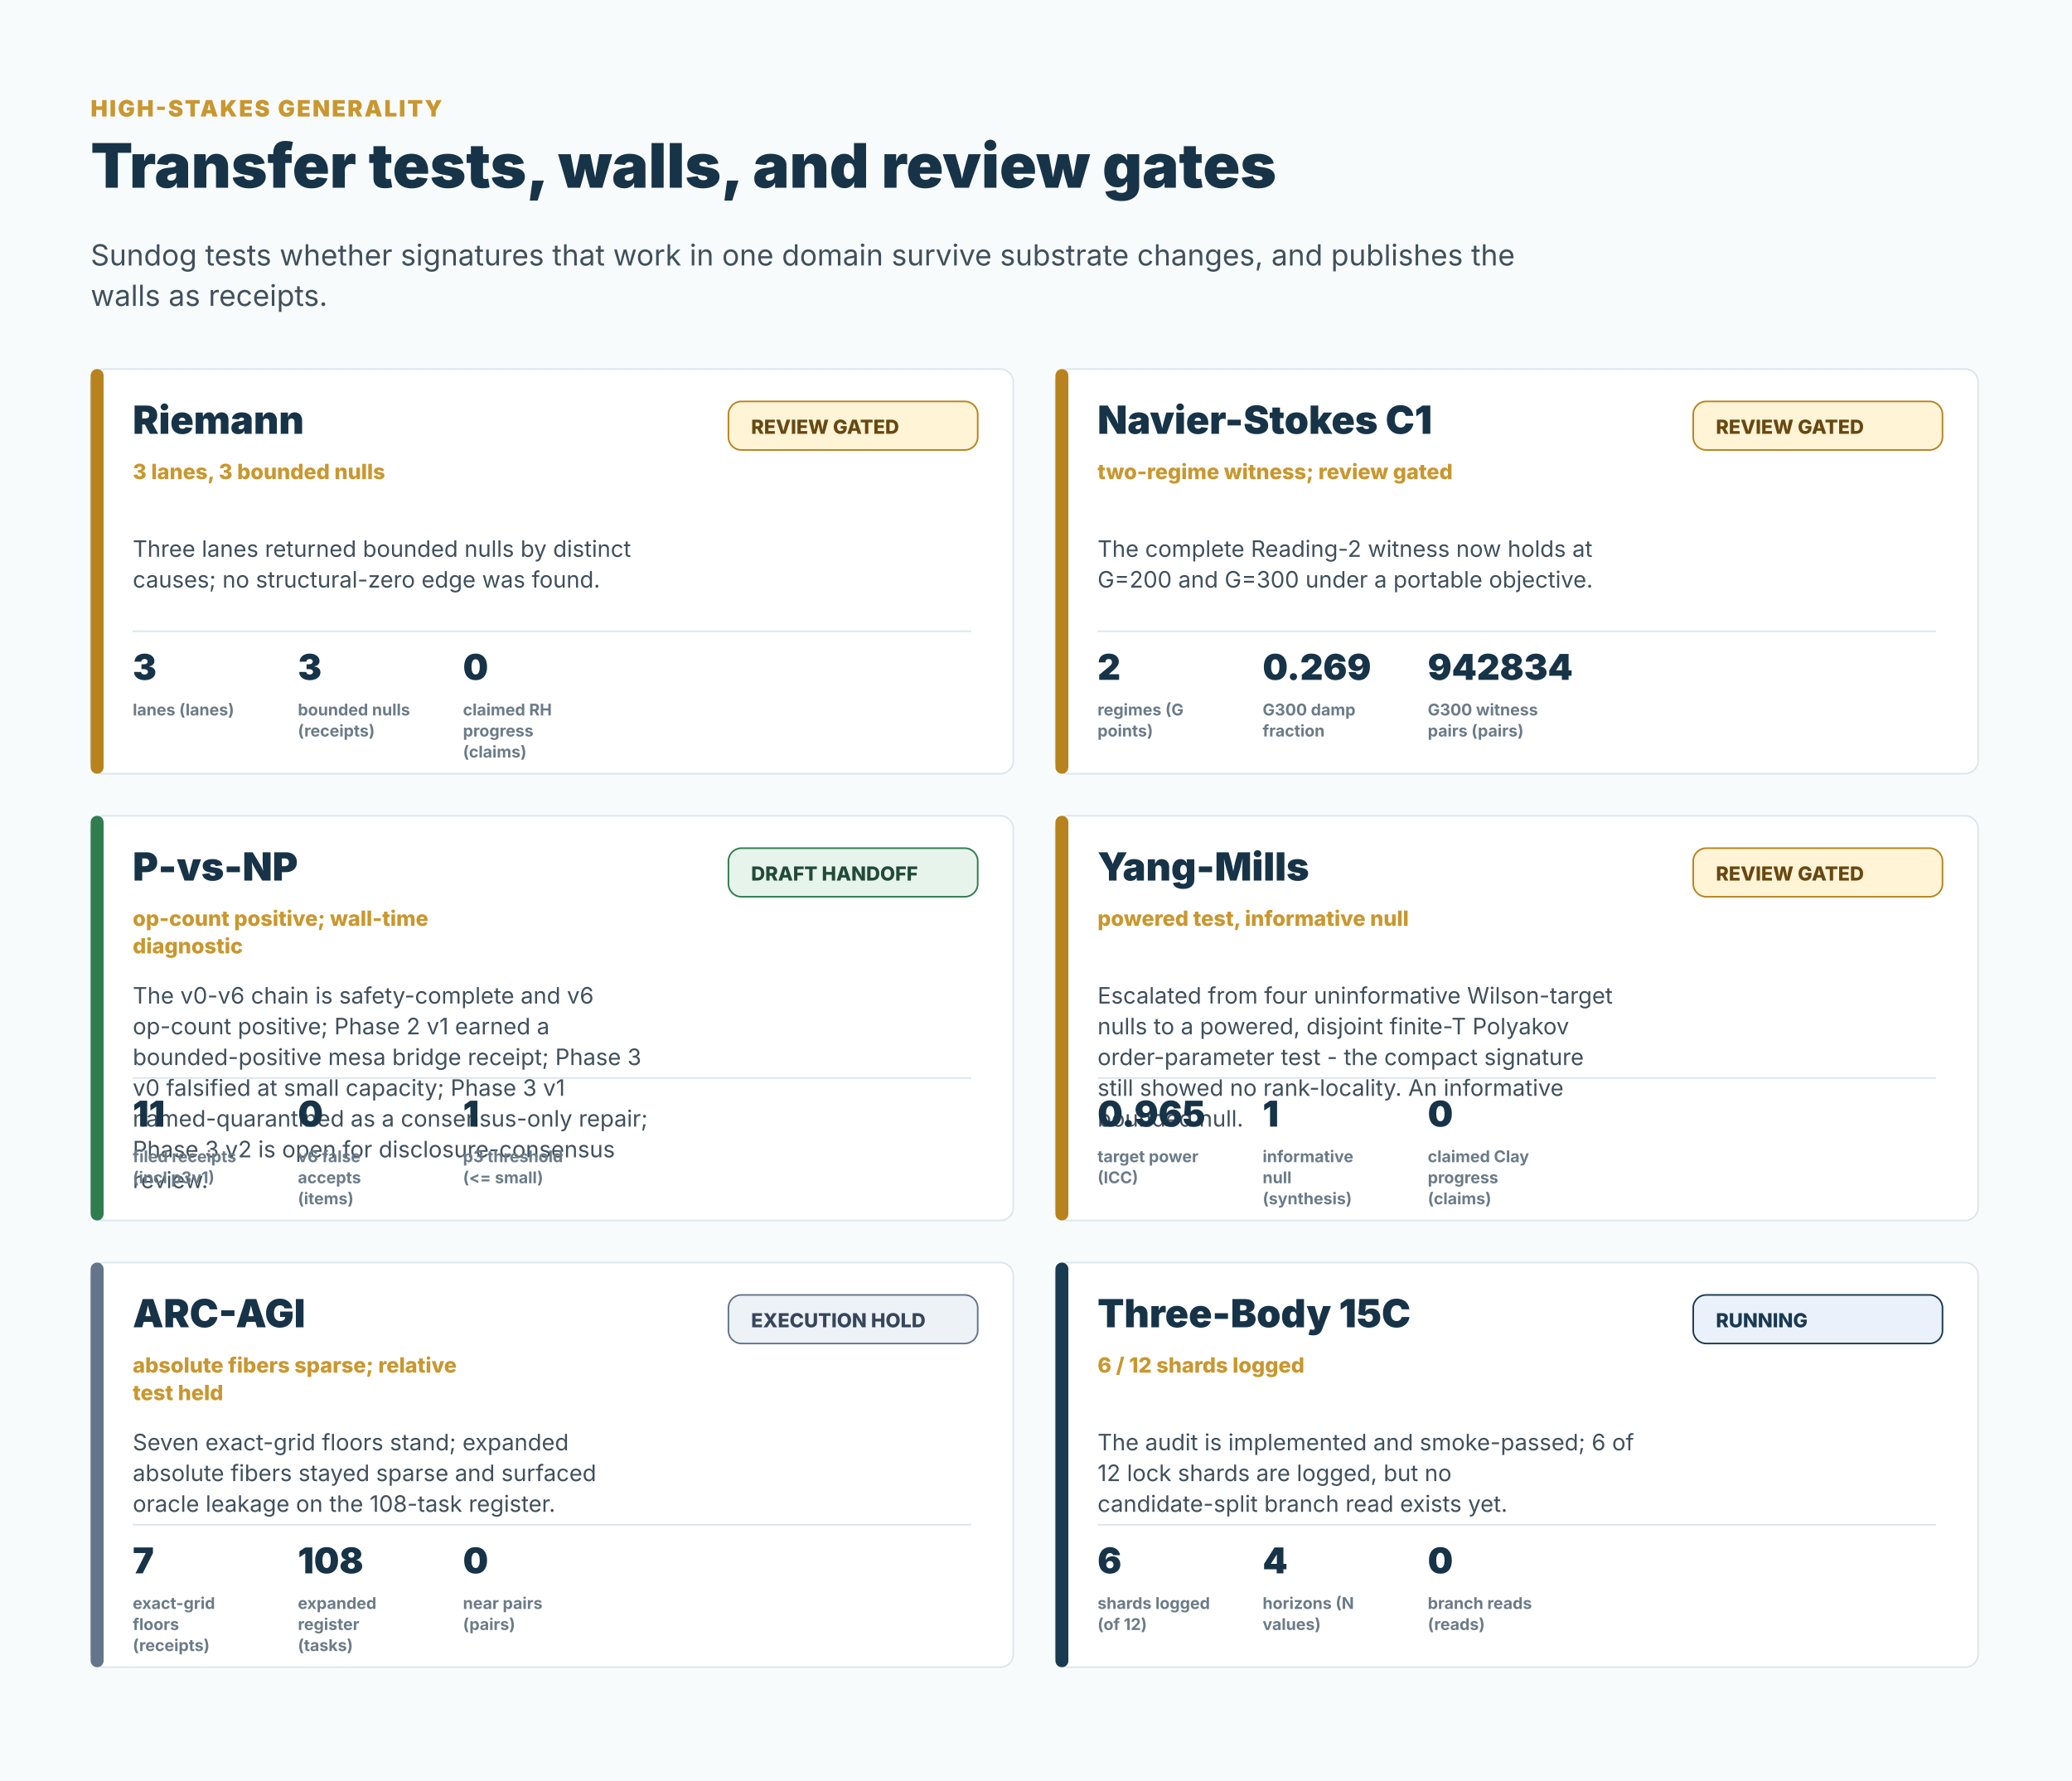
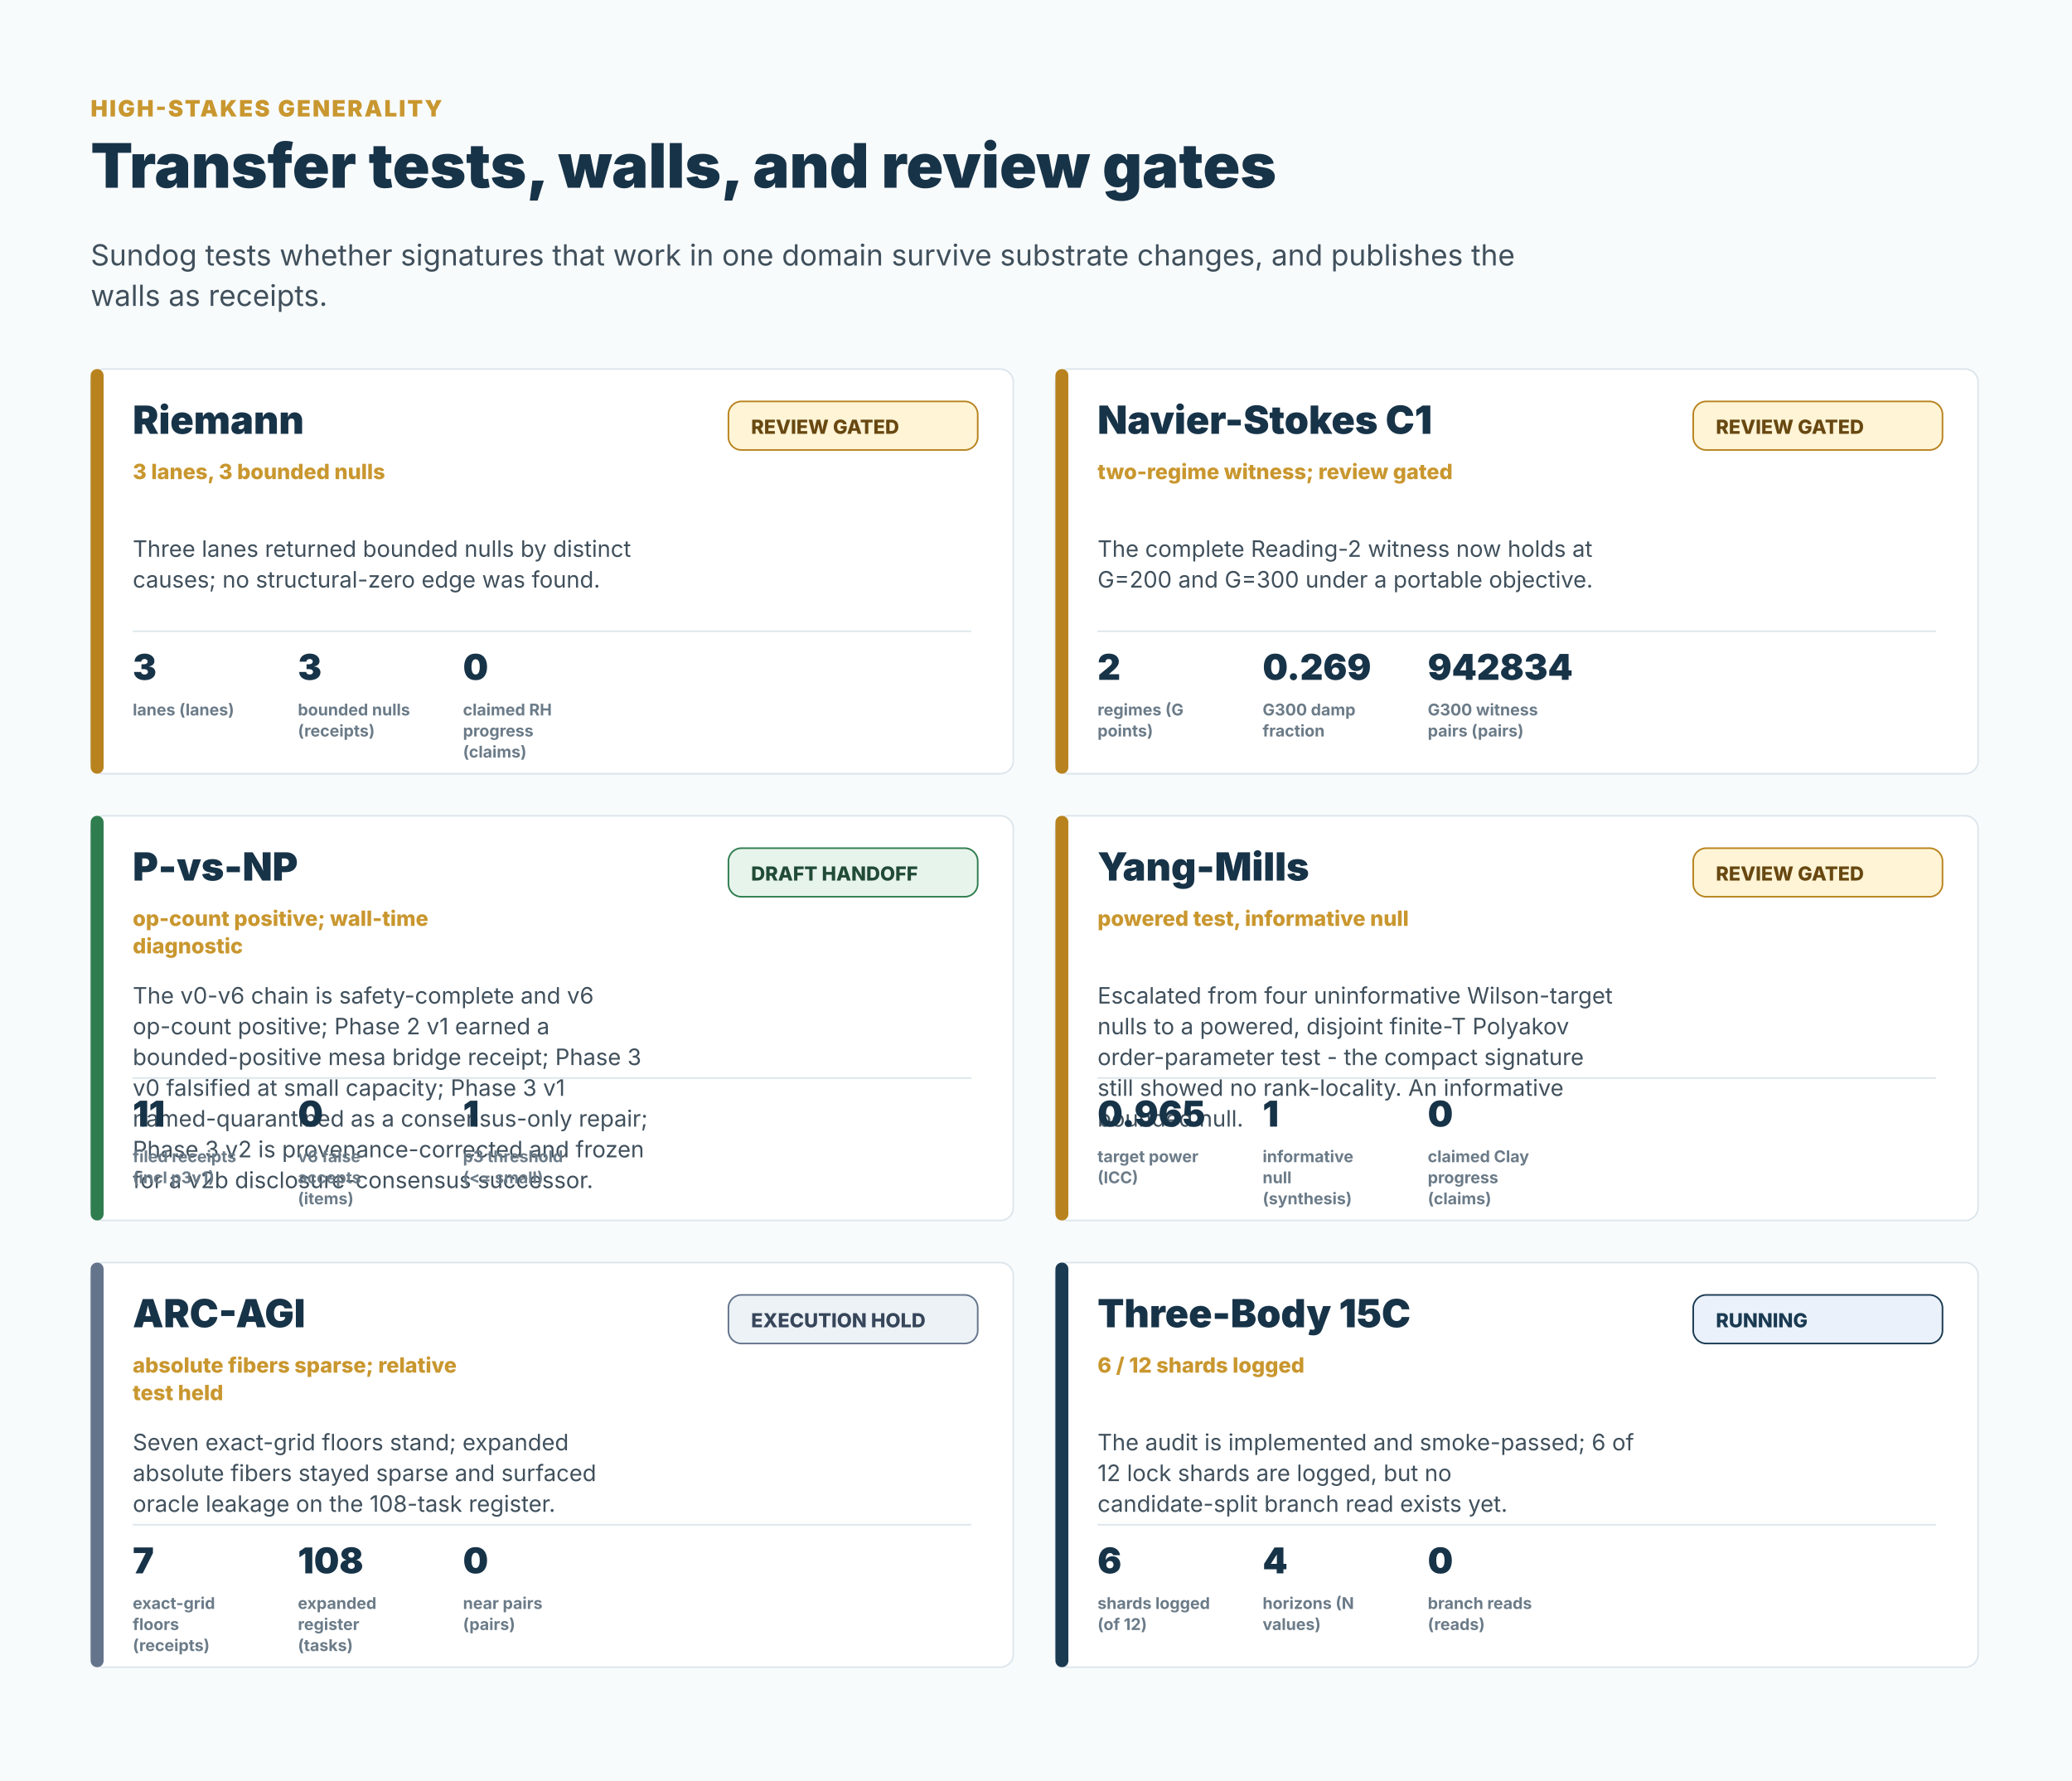
<svg xmlns="http://www.w3.org/2000/svg" viewBox="0 0 1280 1100" width="1280" height="1100" role="img" aria-labelledby="title desc">
  <rect width="1280" height="1100" fill="#F8FBFC" />
  <text x="56" y="72" fill="#C9972F" font-family="system-ui, -apple-system, BlinkMacSystemFont, 'Segoe UI', sans-serif" font-size="14" font-weight="850" letter-spacing="0.08em">HIGH-STAKES GENERALITY</text>
  <text x="56" y="116" fill="#173348" font-family="system-ui, -apple-system, BlinkMacSystemFont, 'Segoe UI', sans-serif" font-size="38" font-weight="850" text-anchor="start" letter-spacing="0">
    <tspan x="56" dy="0">Transfer tests, walls, and review gates</tspan>
  </text>
  <text x="56" y="164" fill="#40505C" font-family="system-ui, -apple-system, BlinkMacSystemFont, 'Segoe UI', sans-serif" font-size="18" font-weight="400" text-anchor="start" letter-spacing="0">
    <tspan x="56" dy="0">Sundog tests whether signatures that work in one domain survive substrate changes, and publishes the</tspan>
    <tspan x="56" dy="25">walls as receipts.</tspan>
  </text>
  <g class="generality-card" data-project="riemann">
    <rect x="56" y="228" width="570" height="250" rx="8" fill="#FFFFFF" stroke="#DCE6EC" stroke-width="1" />
    <rect x="56" y="228" width="8" height="250" rx="4" fill="#B8831E" />
    <g>
      <rect x="450" y="248" width="154" height="30" rx="8" fill="#FFF4D6" stroke="#B8831E" stroke-width="1" />
      <text x="464" y="268" fill="#684811" font-family="system-ui, -apple-system, BlinkMacSystemFont, 'Segoe UI', sans-serif" font-size="12" font-weight="800" letter-spacing="0">REVIEW GATED</text>
    </g>
    <text x="82" y="268" fill="#173348" font-family="system-ui, -apple-system, BlinkMacSystemFont, 'Segoe UI', sans-serif" font-size="24" font-weight="850" letter-spacing="0">Riemann</text>
    <text x="82" y="296" fill="#C9972F" font-family="system-ui, -apple-system, BlinkMacSystemFont, 'Segoe UI', sans-serif" font-size="13" font-weight="800" text-anchor="start" letter-spacing="0">
      <tspan x="82" dy="0">3 lanes, 3 bounded nulls</tspan>
    </text>
    <text x="82" y="344" fill="#40505C" font-family="system-ui, -apple-system, BlinkMacSystemFont, 'Segoe UI', sans-serif" font-size="14" font-weight="400" text-anchor="start" letter-spacing="0">
      <tspan x="82" dy="0">Three lanes returned bounded nulls by distinct</tspan>
      <tspan x="82" dy="19">causes; no structural-zero edge was found.</tspan>
    </text>
    <line x1="82" y1="390" x2="600" y2="390" stroke="#DCE6EC" stroke-width="1" />
    <g>
      <text x="82" y="420" fill="#173348" font-family="system-ui, -apple-system, BlinkMacSystemFont, 'Segoe UI', sans-serif" font-size="22" font-weight="850" letter-spacing="0">3</text>
      <text x="82" y="442" fill="#6B7B88" font-family="system-ui, -apple-system, BlinkMacSystemFont, 'Segoe UI', sans-serif" font-size="10" font-weight="700" text-anchor="start" letter-spacing="0">
        <tspan x="82" dy="0">lanes (lanes)</tspan>
      </text>
    </g>
    <g>
      <text x="184" y="420" fill="#173348" font-family="system-ui, -apple-system, BlinkMacSystemFont, 'Segoe UI', sans-serif" font-size="22" font-weight="850" letter-spacing="0">3</text>
      <text x="184" y="442" fill="#6B7B88" font-family="system-ui, -apple-system, BlinkMacSystemFont, 'Segoe UI', sans-serif" font-size="10" font-weight="700" text-anchor="start" letter-spacing="0">
        <tspan x="184" dy="0">bounded nulls</tspan>
        <tspan x="184" dy="13">(receipts)</tspan>
      </text>
    </g>
    <g>
      <text x="286" y="420" fill="#173348" font-family="system-ui, -apple-system, BlinkMacSystemFont, 'Segoe UI', sans-serif" font-size="22" font-weight="850" letter-spacing="0">0</text>
      <text x="286" y="442" fill="#6B7B88" font-family="system-ui, -apple-system, BlinkMacSystemFont, 'Segoe UI', sans-serif" font-size="10" font-weight="700" text-anchor="start" letter-spacing="0">
        <tspan x="286" dy="0">claimed RH</tspan>
        <tspan x="286" dy="13">progress</tspan>
        <tspan x="286" dy="13">(claims)</tspan>
      </text>
    </g>
  </g>
  <g class="generality-card" data-project="navier_stokes_c1">
    <rect x="652" y="228" width="570" height="250" rx="8" fill="#FFFFFF" stroke="#DCE6EC" stroke-width="1" />
    <rect x="652" y="228" width="8" height="250" rx="4" fill="#B8831E" />
    <g>
      <rect x="1046" y="248" width="154" height="30" rx="8" fill="#FFF4D6" stroke="#B8831E" stroke-width="1" />
      <text x="1060" y="268" fill="#684811" font-family="system-ui, -apple-system, BlinkMacSystemFont, 'Segoe UI', sans-serif" font-size="12" font-weight="800" letter-spacing="0">REVIEW GATED</text>
    </g>
    <text x="678" y="268" fill="#173348" font-family="system-ui, -apple-system, BlinkMacSystemFont, 'Segoe UI', sans-serif" font-size="24" font-weight="850" letter-spacing="0">Navier-Stokes C1</text>
    <text x="678" y="296" fill="#C9972F" font-family="system-ui, -apple-system, BlinkMacSystemFont, 'Segoe UI', sans-serif" font-size="13" font-weight="800" text-anchor="start" letter-spacing="0">
      <tspan x="678" dy="0">two-regime witness; review gated</tspan>
    </text>
    <text x="678" y="344" fill="#40505C" font-family="system-ui, -apple-system, BlinkMacSystemFont, 'Segoe UI', sans-serif" font-size="14" font-weight="400" text-anchor="start" letter-spacing="0">
      <tspan x="678" dy="0">The complete Reading-2 witness now holds at</tspan>
      <tspan x="678" dy="19">G=200 and G=300 under a portable objective.</tspan>
    </text>
    <line x1="678" y1="390" x2="1196" y2="390" stroke="#DCE6EC" stroke-width="1" />
    <g>
      <text x="678" y="420" fill="#173348" font-family="system-ui, -apple-system, BlinkMacSystemFont, 'Segoe UI', sans-serif" font-size="22" font-weight="850" letter-spacing="0">2</text>
      <text x="678" y="442" fill="#6B7B88" font-family="system-ui, -apple-system, BlinkMacSystemFont, 'Segoe UI', sans-serif" font-size="10" font-weight="700" text-anchor="start" letter-spacing="0">
        <tspan x="678" dy="0">regimes (G</tspan>
        <tspan x="678" dy="13">points)</tspan>
      </text>
    </g>
    <g>
      <text x="780" y="420" fill="#173348" font-family="system-ui, -apple-system, BlinkMacSystemFont, 'Segoe UI', sans-serif" font-size="22" font-weight="850" letter-spacing="0">0.269</text>
      <text x="780" y="442" fill="#6B7B88" font-family="system-ui, -apple-system, BlinkMacSystemFont, 'Segoe UI', sans-serif" font-size="10" font-weight="700" text-anchor="start" letter-spacing="0">
        <tspan x="780" dy="0">G300 damp</tspan>
        <tspan x="780" dy="13">fraction</tspan>
      </text>
    </g>
    <g>
      <text x="882" y="420" fill="#173348" font-family="system-ui, -apple-system, BlinkMacSystemFont, 'Segoe UI', sans-serif" font-size="22" font-weight="850" letter-spacing="0">942834</text>
      <text x="882" y="442" fill="#6B7B88" font-family="system-ui, -apple-system, BlinkMacSystemFont, 'Segoe UI', sans-serif" font-size="10" font-weight="700" text-anchor="start" letter-spacing="0">
        <tspan x="882" dy="0">G300 witness</tspan>
        <tspan x="882" dy="13">pairs (pairs)</tspan>
      </text>
    </g>
  </g>
  <g class="generality-card" data-project="pvnp">
    <rect x="56" y="504" width="570" height="250" rx="8" fill="#FFFFFF" stroke="#DCE6EC" stroke-width="1" />
    <rect x="56" y="504" width="8" height="250" rx="4" fill="#2F7D4F" />
    <g>
      <rect x="450" y="524" width="154" height="30" rx="8" fill="#E7F4EC" stroke="#2F7D4F" stroke-width="1" />
      <text x="464" y="544" fill="#214B36" font-family="system-ui, -apple-system, BlinkMacSystemFont, 'Segoe UI', sans-serif" font-size="12" font-weight="800" letter-spacing="0">DRAFT HANDOFF</text>
    </g>
    <text x="82" y="544" fill="#173348" font-family="system-ui, -apple-system, BlinkMacSystemFont, 'Segoe UI', sans-serif" font-size="24" font-weight="850" letter-spacing="0">P-vs-NP</text>
    <text x="82" y="572" fill="#C9972F" font-family="system-ui, -apple-system, BlinkMacSystemFont, 'Segoe UI', sans-serif" font-size="13" font-weight="800" text-anchor="start" letter-spacing="0">
      <tspan x="82" dy="0">op-count positive; wall-time</tspan>
      <tspan x="82" dy="17">diagnostic</tspan>
    </text>
    <text x="82" y="620" fill="#40505C" font-family="system-ui, -apple-system, BlinkMacSystemFont, 'Segoe UI', sans-serif" font-size="14" font-weight="400" text-anchor="start" letter-spacing="0">
      <tspan x="82" dy="0">The v0-v6 chain is safety-complete and v6</tspan>
      <tspan x="82" dy="19">op-count positive; Phase 2 v1 earned a</tspan>
      <tspan x="82" dy="19">bounded-positive mesa bridge receipt; Phase 3</tspan>
      <tspan x="82" dy="19">v0 falsified at small capacity; Phase 3 v1</tspan>
      <tspan x="82" dy="19">named-quarantined as a consensus-only repair;</tspan>
-       <tspan x="82" dy="19">Phase 3 v2 is open for disclosure-consensus</tspan>
-       <tspan x="82" dy="19">review.</tspan>
+       <tspan x="82" dy="19">Phase 3 v2 is provenance-corrected and frozen</tspan>
+       <tspan x="82" dy="19">for a v2b disclosure-consensus successor.</tspan>
    </text>
    <line x1="82" y1="666" x2="600" y2="666" stroke="#DCE6EC" stroke-width="1" />
    <g>
      <text x="82" y="696" fill="#173348" font-family="system-ui, -apple-system, BlinkMacSystemFont, 'Segoe UI', sans-serif" font-size="22" font-weight="850" letter-spacing="0">11</text>
      <text x="82" y="718" fill="#6B7B88" font-family="system-ui, -apple-system, BlinkMacSystemFont, 'Segoe UI', sans-serif" font-size="10" font-weight="700" text-anchor="start" letter-spacing="0">
        <tspan x="82" dy="0">filed receipts</tspan>
        <tspan x="82" dy="13">(incl p3v1)</tspan>
      </text>
    </g>
    <g>
      <text x="184" y="696" fill="#173348" font-family="system-ui, -apple-system, BlinkMacSystemFont, 'Segoe UI', sans-serif" font-size="22" font-weight="850" letter-spacing="0">0</text>
      <text x="184" y="718" fill="#6B7B88" font-family="system-ui, -apple-system, BlinkMacSystemFont, 'Segoe UI', sans-serif" font-size="10" font-weight="700" text-anchor="start" letter-spacing="0">
        <tspan x="184" dy="0">v6 false</tspan>
        <tspan x="184" dy="13">accepts</tspan>
        <tspan x="184" dy="13">(items)</tspan>
      </text>
    </g>
    <g>
      <text x="286" y="696" fill="#173348" font-family="system-ui, -apple-system, BlinkMacSystemFont, 'Segoe UI', sans-serif" font-size="22" font-weight="850" letter-spacing="0">1</text>
      <text x="286" y="718" fill="#6B7B88" font-family="system-ui, -apple-system, BlinkMacSystemFont, 'Segoe UI', sans-serif" font-size="10" font-weight="700" text-anchor="start" letter-spacing="0">
        <tspan x="286" dy="0">p3 threshold</tspan>
        <tspan x="286" dy="13">(&lt;= small)</tspan>
      </text>
    </g>
  </g>
  <g class="generality-card" data-project="yang_mills">
    <rect x="652" y="504" width="570" height="250" rx="8" fill="#FFFFFF" stroke="#DCE6EC" stroke-width="1" />
    <rect x="652" y="504" width="8" height="250" rx="4" fill="#B8831E" />
    <g>
      <rect x="1046" y="524" width="154" height="30" rx="8" fill="#FFF4D6" stroke="#B8831E" stroke-width="1" />
      <text x="1060" y="544" fill="#684811" font-family="system-ui, -apple-system, BlinkMacSystemFont, 'Segoe UI', sans-serif" font-size="12" font-weight="800" letter-spacing="0">REVIEW GATED</text>
    </g>
    <text x="678" y="544" fill="#173348" font-family="system-ui, -apple-system, BlinkMacSystemFont, 'Segoe UI', sans-serif" font-size="24" font-weight="850" letter-spacing="0">Yang-Mills</text>
    <text x="678" y="572" fill="#C9972F" font-family="system-ui, -apple-system, BlinkMacSystemFont, 'Segoe UI', sans-serif" font-size="13" font-weight="800" text-anchor="start" letter-spacing="0">
      <tspan x="678" dy="0">powered test, informative null</tspan>
    </text>
    <text x="678" y="620" fill="#40505C" font-family="system-ui, -apple-system, BlinkMacSystemFont, 'Segoe UI', sans-serif" font-size="14" font-weight="400" text-anchor="start" letter-spacing="0">
      <tspan x="678" dy="0">Escalated from four uninformative Wilson-target</tspan>
      <tspan x="678" dy="19">nulls to a powered, disjoint finite-T Polyakov</tspan>
      <tspan x="678" dy="19">order-parameter test - the compact signature</tspan>
      <tspan x="678" dy="19">still showed no rank-locality. An informative</tspan>
      <tspan x="678" dy="19">bounded null.</tspan>
    </text>
    <line x1="678" y1="666" x2="1196" y2="666" stroke="#DCE6EC" stroke-width="1" />
    <g>
      <text x="678" y="696" fill="#173348" font-family="system-ui, -apple-system, BlinkMacSystemFont, 'Segoe UI', sans-serif" font-size="22" font-weight="850" letter-spacing="0">0.965</text>
      <text x="678" y="718" fill="#6B7B88" font-family="system-ui, -apple-system, BlinkMacSystemFont, 'Segoe UI', sans-serif" font-size="10" font-weight="700" text-anchor="start" letter-spacing="0">
        <tspan x="678" dy="0">target power</tspan>
        <tspan x="678" dy="13">(ICC)</tspan>
      </text>
    </g>
    <g>
      <text x="780" y="696" fill="#173348" font-family="system-ui, -apple-system, BlinkMacSystemFont, 'Segoe UI', sans-serif" font-size="22" font-weight="850" letter-spacing="0">1</text>
      <text x="780" y="718" fill="#6B7B88" font-family="system-ui, -apple-system, BlinkMacSystemFont, 'Segoe UI', sans-serif" font-size="10" font-weight="700" text-anchor="start" letter-spacing="0">
        <tspan x="780" dy="0">informative</tspan>
        <tspan x="780" dy="13">null</tspan>
        <tspan x="780" dy="13">(synthesis)</tspan>
      </text>
    </g>
    <g>
      <text x="882" y="696" fill="#173348" font-family="system-ui, -apple-system, BlinkMacSystemFont, 'Segoe UI', sans-serif" font-size="22" font-weight="850" letter-spacing="0">0</text>
      <text x="882" y="718" fill="#6B7B88" font-family="system-ui, -apple-system, BlinkMacSystemFont, 'Segoe UI', sans-serif" font-size="10" font-weight="700" text-anchor="start" letter-spacing="0">
        <tspan x="882" dy="0">claimed Clay</tspan>
        <tspan x="882" dy="13">progress</tspan>
        <tspan x="882" dy="13">(claims)</tspan>
      </text>
    </g>
  </g>
  <g class="generality-card" data-project="arc_agi">
    <rect x="56" y="780" width="570" height="250" rx="8" fill="#FFFFFF" stroke="#DCE6EC" stroke-width="1" />
    <rect x="56" y="780" width="8" height="250" rx="4" fill="#64748B" />
    <g>
      <rect x="450" y="800" width="154" height="30" rx="8" fill="#EDF2F7" stroke="#64748B" stroke-width="1" />
      <text x="464" y="820" fill="#37465A" font-family="system-ui, -apple-system, BlinkMacSystemFont, 'Segoe UI', sans-serif" font-size="12" font-weight="800" letter-spacing="0">EXECUTION HOLD</text>
    </g>
    <text x="82" y="820" fill="#173348" font-family="system-ui, -apple-system, BlinkMacSystemFont, 'Segoe UI', sans-serif" font-size="24" font-weight="850" letter-spacing="0">ARC-AGI</text>
    <text x="82" y="848" fill="#C9972F" font-family="system-ui, -apple-system, BlinkMacSystemFont, 'Segoe UI', sans-serif" font-size="13" font-weight="800" text-anchor="start" letter-spacing="0">
      <tspan x="82" dy="0">absolute fibers sparse; relative</tspan>
      <tspan x="82" dy="17">test held</tspan>
    </text>
    <text x="82" y="896" fill="#40505C" font-family="system-ui, -apple-system, BlinkMacSystemFont, 'Segoe UI', sans-serif" font-size="14" font-weight="400" text-anchor="start" letter-spacing="0">
      <tspan x="82" dy="0">Seven exact-grid floors stand; expanded</tspan>
      <tspan x="82" dy="19">absolute fibers stayed sparse and surfaced</tspan>
      <tspan x="82" dy="19">oracle leakage on the 108-task register.</tspan>
    </text>
    <line x1="82" y1="942" x2="600" y2="942" stroke="#DCE6EC" stroke-width="1" />
    <g>
      <text x="82" y="972" fill="#173348" font-family="system-ui, -apple-system, BlinkMacSystemFont, 'Segoe UI', sans-serif" font-size="22" font-weight="850" letter-spacing="0">7</text>
      <text x="82" y="994" fill="#6B7B88" font-family="system-ui, -apple-system, BlinkMacSystemFont, 'Segoe UI', sans-serif" font-size="10" font-weight="700" text-anchor="start" letter-spacing="0">
        <tspan x="82" dy="0">exact-grid</tspan>
        <tspan x="82" dy="13">floors</tspan>
        <tspan x="82" dy="13">(receipts)</tspan>
      </text>
    </g>
    <g>
      <text x="184" y="972" fill="#173348" font-family="system-ui, -apple-system, BlinkMacSystemFont, 'Segoe UI', sans-serif" font-size="22" font-weight="850" letter-spacing="0">108</text>
      <text x="184" y="994" fill="#6B7B88" font-family="system-ui, -apple-system, BlinkMacSystemFont, 'Segoe UI', sans-serif" font-size="10" font-weight="700" text-anchor="start" letter-spacing="0">
        <tspan x="184" dy="0">expanded</tspan>
        <tspan x="184" dy="13">register</tspan>
        <tspan x="184" dy="13">(tasks)</tspan>
      </text>
    </g>
    <g>
      <text x="286" y="972" fill="#173348" font-family="system-ui, -apple-system, BlinkMacSystemFont, 'Segoe UI', sans-serif" font-size="22" font-weight="850" letter-spacing="0">0</text>
      <text x="286" y="994" fill="#6B7B88" font-family="system-ui, -apple-system, BlinkMacSystemFont, 'Segoe UI', sans-serif" font-size="10" font-weight="700" text-anchor="start" letter-spacing="0">
        <tspan x="286" dy="0">near pairs</tspan>
        <tspan x="286" dy="13">(pairs)</tspan>
      </text>
    </g>
  </g>
  <g class="generality-card" data-project="threebody_15c">
    <rect x="652" y="780" width="570" height="250" rx="8" fill="#FFFFFF" stroke="#DCE6EC" stroke-width="1" />
    <rect x="652" y="780" width="8" height="250" rx="4" fill="#1A3A52" />
    <g>
      <rect x="1046" y="800" width="154" height="30" rx="8" fill="#EAF1FA" stroke="#1A3A52" stroke-width="1" />
      <text x="1060" y="820" fill="#1A3A52" font-family="system-ui, -apple-system, BlinkMacSystemFont, 'Segoe UI', sans-serif" font-size="12" font-weight="800" letter-spacing="0">RUNNING</text>
    </g>
    <text x="678" y="820" fill="#173348" font-family="system-ui, -apple-system, BlinkMacSystemFont, 'Segoe UI', sans-serif" font-size="24" font-weight="850" letter-spacing="0">Three-Body 15C</text>
    <text x="678" y="848" fill="#C9972F" font-family="system-ui, -apple-system, BlinkMacSystemFont, 'Segoe UI', sans-serif" font-size="13" font-weight="800" text-anchor="start" letter-spacing="0">
      <tspan x="678" dy="0">6 / 12 shards logged</tspan>
    </text>
    <text x="678" y="896" fill="#40505C" font-family="system-ui, -apple-system, BlinkMacSystemFont, 'Segoe UI', sans-serif" font-size="14" font-weight="400" text-anchor="start" letter-spacing="0">
      <tspan x="678" dy="0">The audit is implemented and smoke-passed; 6 of</tspan>
      <tspan x="678" dy="19">12 lock shards are logged, but no</tspan>
      <tspan x="678" dy="19">candidate-split branch read exists yet.</tspan>
    </text>
    <line x1="678" y1="942" x2="1196" y2="942" stroke="#DCE6EC" stroke-width="1" />
    <g>
      <text x="678" y="972" fill="#173348" font-family="system-ui, -apple-system, BlinkMacSystemFont, 'Segoe UI', sans-serif" font-size="22" font-weight="850" letter-spacing="0">6</text>
      <text x="678" y="994" fill="#6B7B88" font-family="system-ui, -apple-system, BlinkMacSystemFont, 'Segoe UI', sans-serif" font-size="10" font-weight="700" text-anchor="start" letter-spacing="0">
        <tspan x="678" dy="0">shards logged</tspan>
        <tspan x="678" dy="13">(of 12)</tspan>
      </text>
    </g>
    <g>
      <text x="780" y="972" fill="#173348" font-family="system-ui, -apple-system, BlinkMacSystemFont, 'Segoe UI', sans-serif" font-size="22" font-weight="850" letter-spacing="0">4</text>
      <text x="780" y="994" fill="#6B7B88" font-family="system-ui, -apple-system, BlinkMacSystemFont, 'Segoe UI', sans-serif" font-size="10" font-weight="700" text-anchor="start" letter-spacing="0">
        <tspan x="780" dy="0">horizons (N</tspan>
        <tspan x="780" dy="13">values)</tspan>
      </text>
    </g>
    <g>
      <text x="882" y="972" fill="#173348" font-family="system-ui, -apple-system, BlinkMacSystemFont, 'Segoe UI', sans-serif" font-size="22" font-weight="850" letter-spacing="0">0</text>
      <text x="882" y="994" fill="#6B7B88" font-family="system-ui, -apple-system, BlinkMacSystemFont, 'Segoe UI', sans-serif" font-size="10" font-weight="700" text-anchor="start" letter-spacing="0">
        <tspan x="882" dy="0">branch reads</tspan>
        <tspan x="882" dy="13">(reads)</tspan>
      </text>
    </g>
  </g>
</svg>
